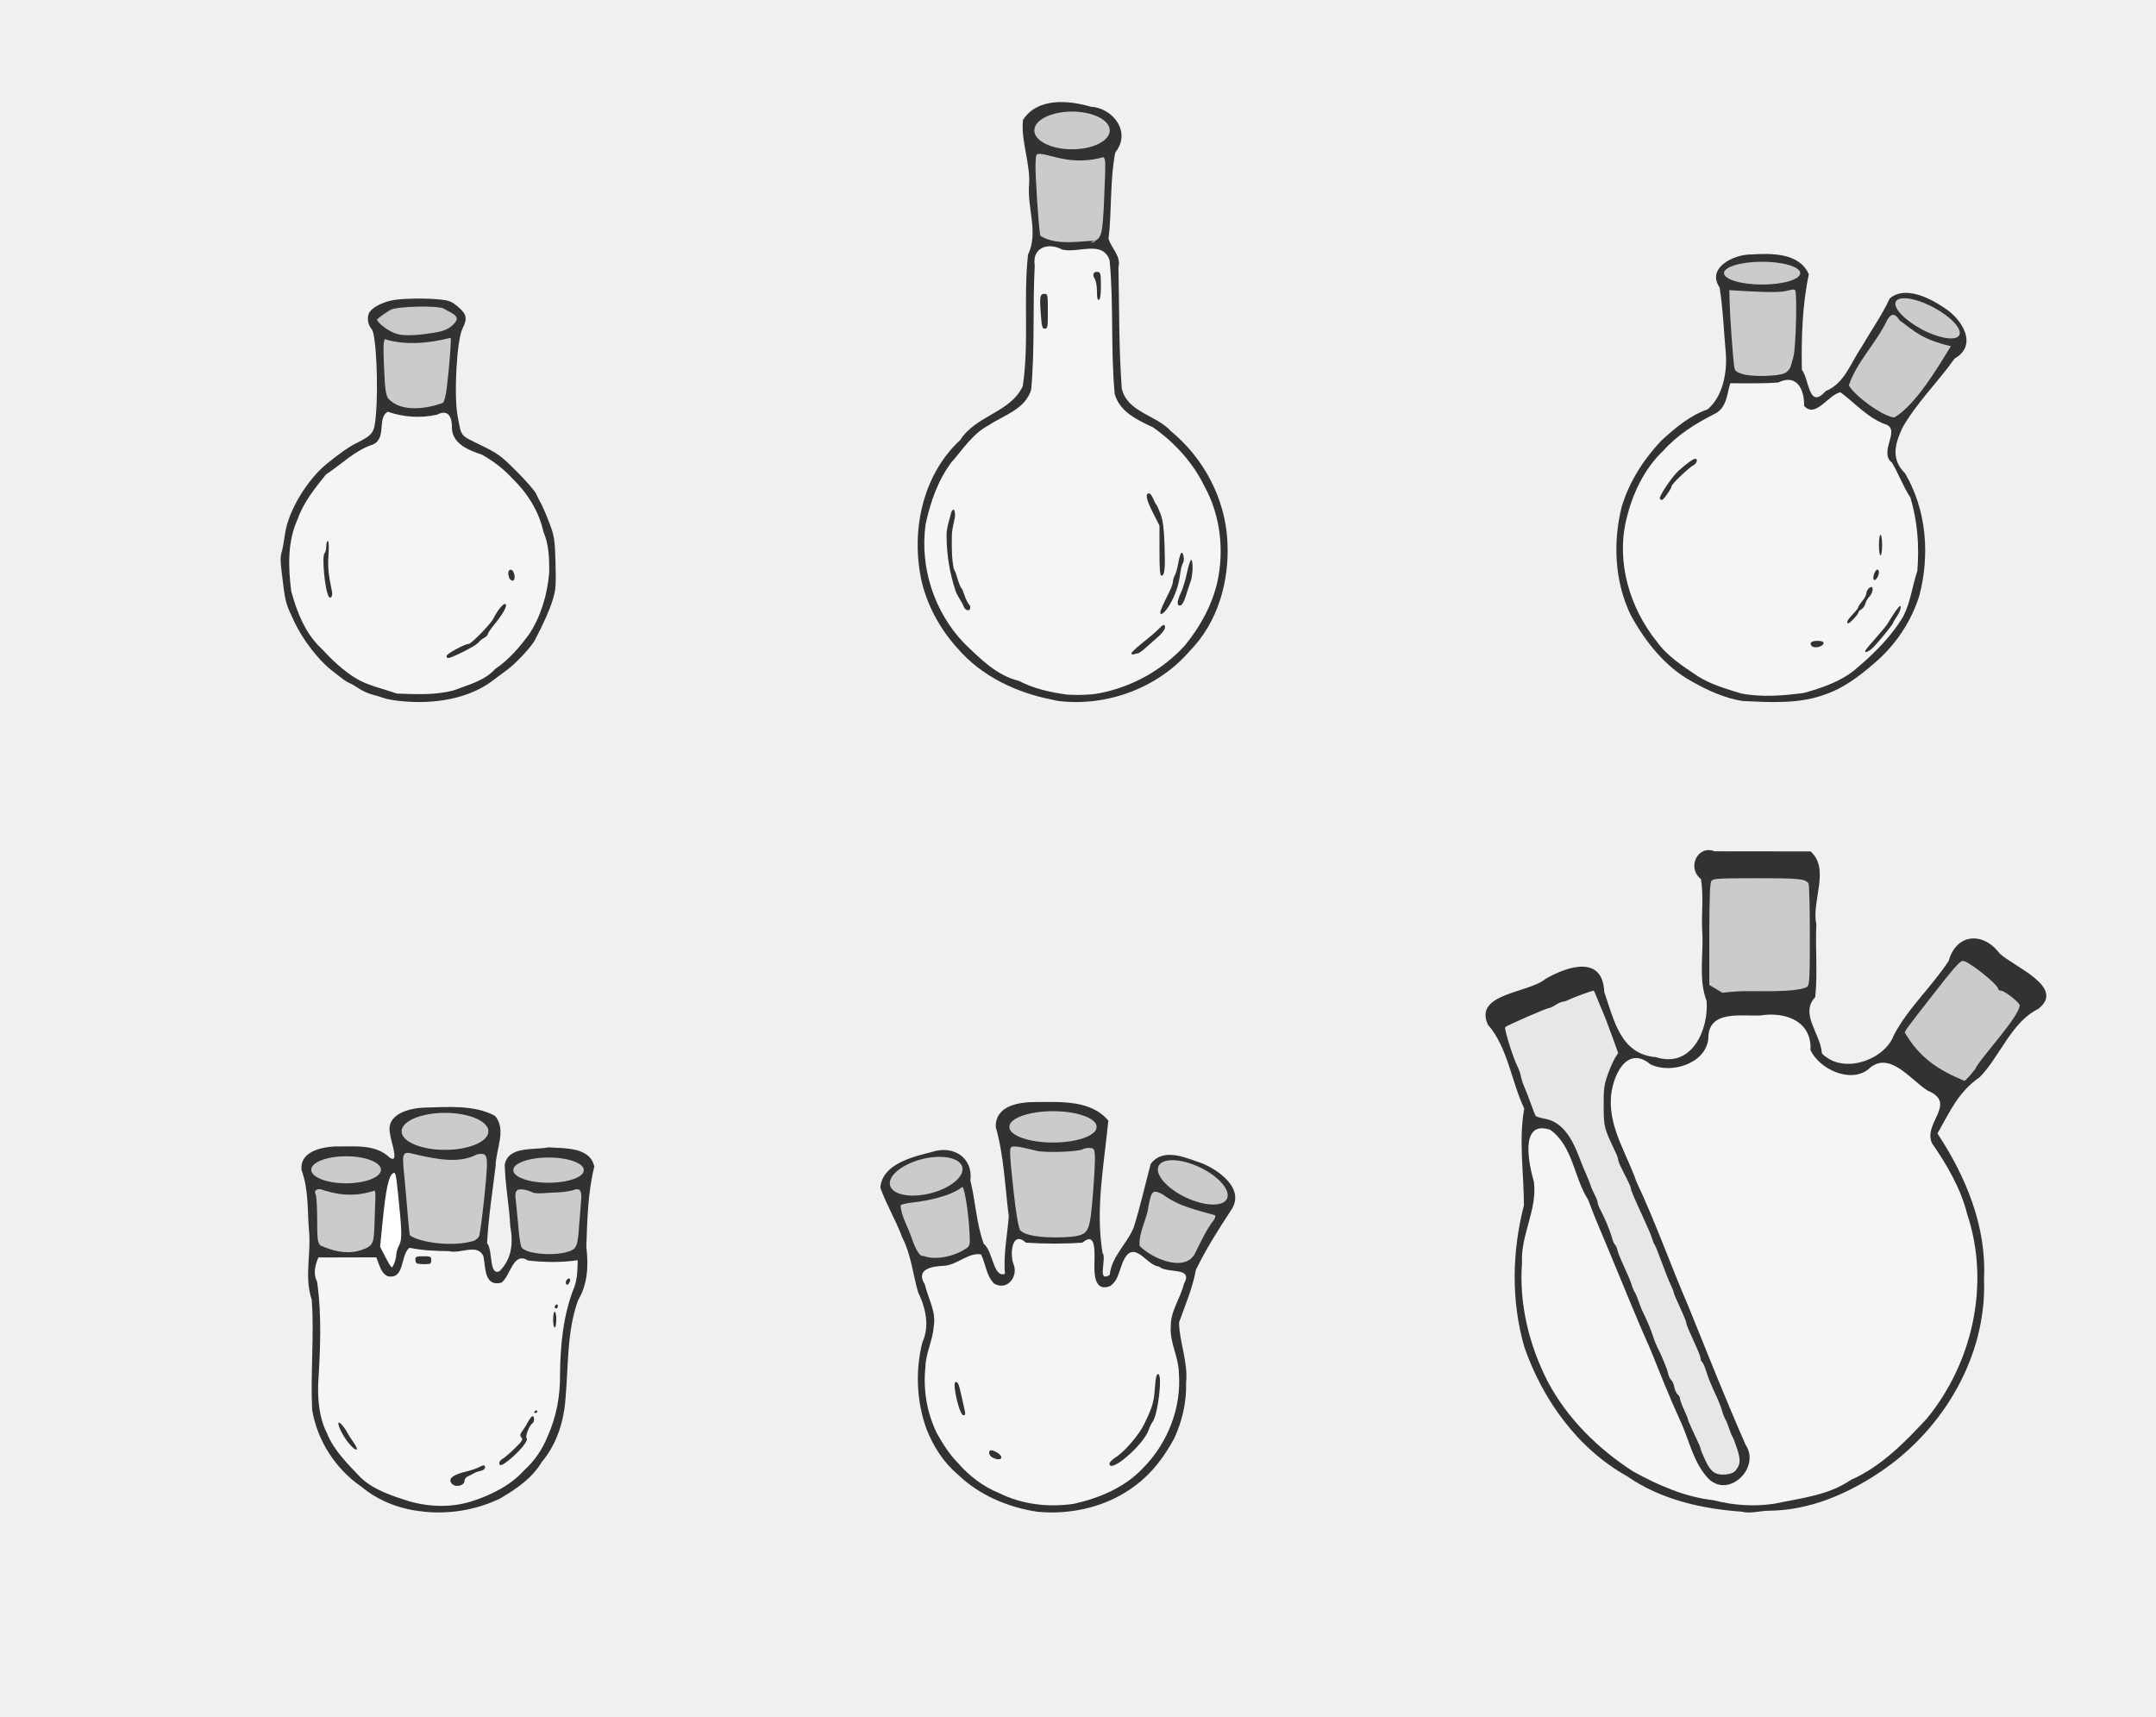
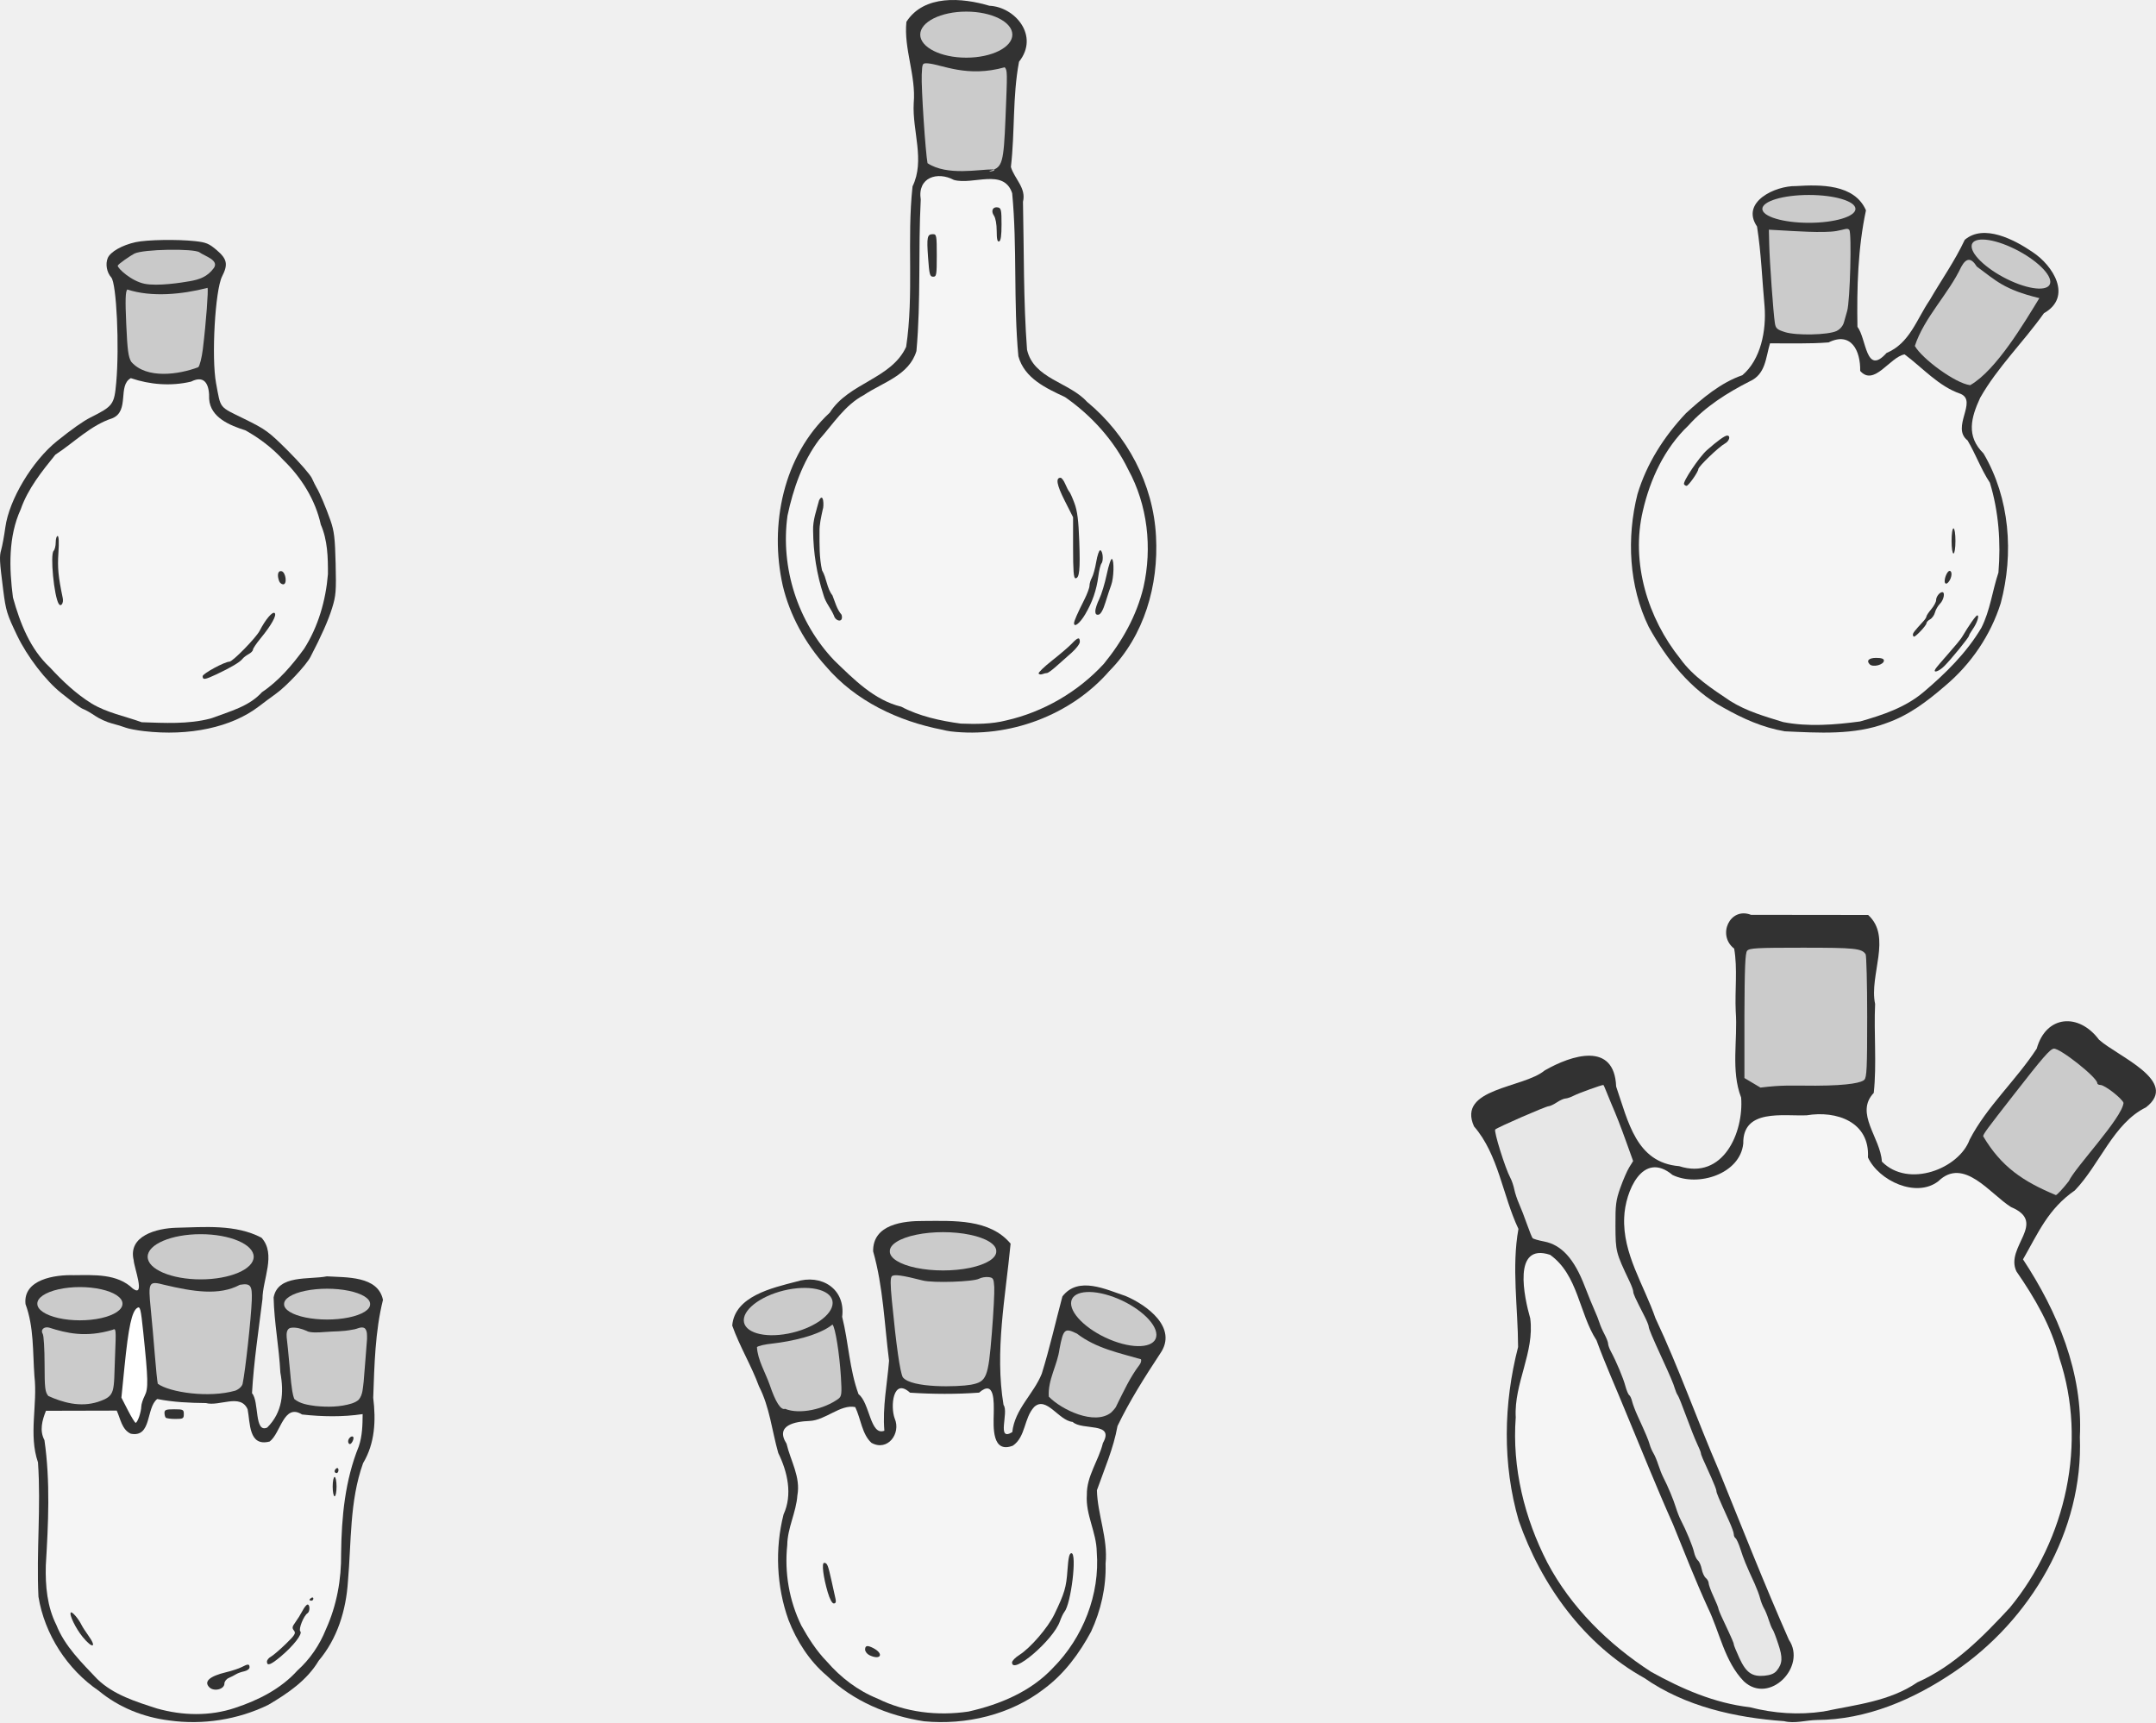
- <svg xmlns="http://www.w3.org/2000/svg" id="svg2" height="1084.2" width="1361.7" version="1.0">
-   <g id="layer1" transform="translate(325.53 32.963)">
+ <svg xmlns="http://www.w3.org/2000/svg" id="svg2" viewBox="0 0 1115.2 890.83" version="1.0">
+   <g id="layer1" transform="translate(148.27 -31.498)">
    <g id="g6675">
-       <g id="g6518" transform="translate(177.26 51.753)">
+       <g id="g6518" transform="translate(177.26,51.753)">
        <path id="path4790" fill="#323232" d="m-251.09 357.94c-3.78-0.43-8.05-1.25-9.5-1.82-1.44-0.56-4.65-1.54-7.12-2.17-2.48-0.63-6.3-2.36-8.5-3.84-2.2-1.49-4.84-3.02-5.85-3.41-1.89-0.72-3.54-1.91-11.82-8.49-8.01-6.36-17.58-18.85-22.78-29.7-5.33-11.14-5.83-12.79-7.2-23.5-1.94-15.26-2.05-17.4-1.04-20.91 0.57-1.98 1.53-7.19 2.13-11.59 1.97-14.36 13.95-34.35 26.75-44.63 7.62-6.12 13.53-10.29 17.19-12.13 11.82-5.93 12.39-6.71 13.42-18.09 1.69-18.7 0.15-51.38-2.57-54.4-2.33-2.59-3.12-6.92-1.82-10.04 1.33-3.21 7.45-6.69 14.44-8.21 5.81-1.27 21.56-1.54 30.74-0.53 5.73 0.63 7.21 1.25 11.25 4.7 5.33 4.56 5.89 7.35 2.72 13.54-3.61 7.08-5.59 42.08-3.11 55.29 2.51 13.43 1.28 11.87 14.55 18.39 11.19 5.5 12.72 6.62 22.75 16.65 5.92 5.91 11.44 12.26 12.27 14.1 0.83 1.85 1.92 4.03 2.42 4.86 1.62 2.65 4.86 10.32 7.2 17 1.89 5.43 2.33 9.1 2.65 22.32 0.34 14.19 0.16 16.56-1.84 23-1.96 6.33-5.54 14.4-11.19 25.24-2.21 4.25-12.32 15.05-17.74 18.94-2.29 1.65-6.35 4.66-9.01 6.7-14.06 10.76-35.94 15.46-59.39 12.73z" />
        <path id="path4788" fill="#f5f5f5" d="m-215.71 351.12c9.03-3.42 18.96-5.89 25.69-13.33 8.66-5.79 15.63-14.02 21.76-22.4 7.35-11.48 11.25-25.11 12.35-38.61 0.06-8.66-0.16-17.62-3.68-25.67-2.78-12.76-10.06-24.4-19.42-33.45-5.67-6.21-12.36-11.29-19.59-15.31-7.89-2.51-18.13-6.57-18.75-16.24 0.18-6.43-1.62-12.88-9.39-8.95-10.3 2.42-21.16 1.59-31.12-1.8-6.97 3.78-0.46 16.94-9.54 20.73-11.24 3.63-19.75 12.52-29.49 18.85-7 8.67-14.21 17.6-17.9 28.21-6.52 14.2-6 30.51-4.04 45.67 3.68 13.23 8.85 26.64 19.13 36.17 6.45 6.99 13.42 13.59 21.49 18.62 7.9 4.82 17.32 6.59 26 9.73 11.81 0.38 24 1.11 35.53-1.91l0.97-0.31z" />
        <path id="path4786" fill="#323232" d="m-220.71 329.52c0-1.32 11.42-7.51 13.86-7.51 1.68 0 13.79-12.39 15.64-16 3-5.86 6.7-10.2 7.78-9.12 1.14 1.14-1.8 6.37-7.47 13.25-2.1 2.56-3.81 5.13-3.81 5.72s-1.02 1.61-2.25 2.27c-1.24 0.66-2.7 1.8-3.25 2.54-1.2 1.59-6.04 4.46-13.28 7.86-6.12 2.87-7.22 3.02-7.22 0.99z" />
        <path id="path4784" fill="#323232" d="m-295.16 292.09c-2.43-3.92-4.5-25.54-2.63-27.41 0.59-0.59 1.08-2.56 1.08-4.37 0-1.82 0.44-3.3 0.98-3.3 0.63 0 0.78 3.25 0.41 8.75-0.51 7.76-0.1 12.06 2.25 23.38 0.55 2.62-0.97 4.76-2.09 2.95z" />
        <path id="path4782" fill="#323232" d="m-181.11 280.42c-1.21-3.15-0.68-5.58 1.15-5.23 2.26 0.43 3.12 6.82 0.92 6.82-0.8 0-1.73-0.72-2.07-1.59z" />
-         <path id="path4780" d="m-222.97 169.69c0.76-0.76 1.82-4.94 2.35-9.29 1.76-14.39 2.9-30.56 2.46-31.75-13.2 3.37-28.84 4.97-41.54 0.84-0.96 1.16-1.09 5.36-0.53 17.92 0.59 13.43 1.06 16.96 2.6 19.5 7.93 9.09 24.72 6.55 34.66 2.78z" fill="#cbcbcb" />
-         <path id="path4768" d="m-227.33 125.2c5-0.88 9.08-2.29 12.34-6.72 3.05-4.14-4.71-6.25-7.32-8.19-2.82-2.1-29.22-1.68-33.73 0.65-1.78 0.92-8.59 5.47-8.59 6.29 0 1.36 7.08 7.96 13.92 9.31 6.73 1.33 18.81-0.53 23.38-1.34z" fill="#c9c9c9" />
+         <path id="path4780" fill="#cbcbcb" d="m-222.97 169.69c0.76-0.76 1.82-4.94 2.35-9.29 1.76-14.39 2.9-30.56 2.46-31.75-13.2 3.37-28.84 4.97-41.54 0.84-0.96 1.16-1.09 5.36-0.53 17.92 0.59 13.43 1.06 16.96 2.6 19.5 7.93 9.09 24.72 6.55 34.66 2.78z" />
+         <path id="path4768" fill="#c9c9c9" d="m-227.33 125.2c5-0.88 9.08-2.29 12.34-6.72 3.05-4.14-4.71-6.25-7.32-8.19-2.82-2.1-29.22-1.68-33.73 0.65-1.78 0.92-8.59 5.47-8.59 6.29 0 1.36 7.08 7.96 13.92 9.31 6.73 1.33 18.81-0.53 23.38-1.34z" />
        <path id="path4766" fill="#c9c9c9" d="m-248.38 115.44c-0.33-0.86-0.12-2.05 0.47-2.63 1.55-1.56 4.2-0.19 4.2 2.16 0 2.47-3.76 2.84-4.67 0.47z" />
      </g>
-       <g id="g6644" transform="translate(-263.76 -126.29)">
+       <g id="g6644" transform="translate(-263.76,-126.29)">
        <path id="path5166" fill="#323232" d="m1038.3 1048.1c-25.3-1.8-51.17-7.6-72.26-22.3-31.17-17.3-53.39-48.17-64.99-81.47-8.49-29.23-7.87-60.4-0.32-89.76-0.07-20.46-3.4-41.34 0.18-61.09-8.19-17.26-10.29-38.43-22.98-53.04-8.91-19.83 25.47-19.67 36.58-28.95 13.93-7.99 36.02-15.07 36.94 8.34 6.24 18.09 10.33 39.37 32.6 41.19 22.85 7.35 33.45-17.61 32.05-35.5-5.4-13.92-1.7-29.83-2.8-44.59-0.5-10.71 1-22.21-0.8-32.44-9-6.95-2.2-21.73 8.7-17.48 20.2 0.03 40.4 0.05 60.6 0.07 12.5 11.34 0.4 31.08 3.6 46.04-0.7 15.23 0.9 31.08-0.7 46-10 10.54 3.5 23.14 4.2 35.53 13.7 13.94 39.9 3.7 45.4-11.36 8.8-17.05 24.1-30.78 34.7-47.08 4.8-17.28 21.7-18.67 32.2-4.62 9.6 8.67 41.9 21.41 24.3 35.01-16.8 8.21-23.9 29.6-36.8 42.97-13.8 9.57-18.8 21.71-26.8 35.66 17.9 27.14 31.1 58.78 29.4 91.91 1.9 48.44-25.5 94.82-65.1 121.56-21 14.2-45.2 24.7-71 24.8-5.6 0.1-11.4 2-16.9 0.6z" />
        <path id="path5164" fill="#f5f5f5" d="m1058.7 1043.1c16.6-3.5 34.2-5.2 48.6-15.1 19-8.4 33.9-23.6 47.8-38.62 29.1-35.28 40.2-85.38 25.6-129.12-4.1-16.36-12.7-31.05-22.2-44.81-6.1-12.68 16.4-25.24-2.8-33.28-10.8-6.73-24.4-26.16-37.6-13.36-11.4 8.84-30.8-0.24-36.4-12.3 1-18.38-16.2-24.38-31.7-21.8-12.1 0.52-33.1-3.6-32.8 14.6-1.6 15.78-23.46 22.64-36.6 16.25-15.5-12.94-24.51 8.81-24.98 21.89-0.91 18.75 10.27 35.09 16.16 52.22 12.15 25.77 21.52 52.6 32.82 78.76 11.9 29.3 23.4 58.61 36.2 87.57 9.4 13.9-10.1 33.8-23.3 21.5-10.1-10.4-12.5-25.6-18.66-38.18-6.38-13.99-12.18-28.75-18-43.11-8.62-19.27-16.43-38.89-24.55-58.34-4.99-12.26-10.46-24.34-15-36.77-9.03-13.89-9.48-33.86-24-44.22-19.6-6.45-13.41 21.94-10.28 32.86 2.33 17.61-8.48 33.6-7.5 51.22-1.95 25.99 4.51 52.11 16.33 75.09 12.26 23.21 31.72 42.35 53.71 56.55 15.85 8.8 32.75 16.2 51.05 18.3 12.5 3.2 25.2 4.1 38.1 2.2z" />
        <path id="path5162" fill="#e7e7e7" d="m1034.5 1022c3-3.7 3.2-6.7 0.8-13.8-1.2-3.7-2.5-7.1-3-7.7-0.4-0.54-1.3-2.79-2-4.99s-1.8-4.9-2.5-6c-0.6-1.1-1.5-3.35-1.9-5s-1.7-5.03-2.8-7.5c-4.5-9.77-5.7-12.7-7.3-17.74-0.9-2.88-2.1-5.5-2.6-5.81-0.5-0.32-0.9-1.25-0.9-2.08 0-0.82-1.1-3.83-2.4-6.69-5.7-12.59-6.6-14.72-6.6-15.74 0-0.59-1.2-3.63-2.6-6.76-4.55-9.93-5.41-11.97-5.41-12.73 0-0.4-0.88-2.59-1.96-4.85-1.07-2.26-3.59-8.6-5.6-14.1-2-5.5-3.99-10.45-4.42-11s-1.11-2.13-1.51-3.5c-0.68-2.38-2.45-6.53-6.57-15.5-5.11-11.13-6.94-15.48-6.94-16.49 0-0.62-0.97-3.01-2.15-5.32-5.03-9.85-5.85-11.66-5.85-12.83 0-0.68-0.87-3.06-1.94-5.3-7.04-14.81-7.19-15.37-7.26-28.56-0.06-11.03 0.24-13.37 2.53-19.83 1.43-4.03 3.5-8.79 4.6-10.58l2.01-3.24-3.39-9.43c-3.22-8.94-5.04-13.61-7.97-20.42-0.7-1.65-1.86-4.47-2.56-6.25-0.69-1.79-1.36-3.25-1.48-3.25-1.02 0-12.81 4.25-15.11 5.45-1.61 0.84-3.61 1.54-4.43 1.55-0.83 0-2.85 0.9-4.5 2-1.65 1.09-3.55 1.98-4.22 1.99-1.45 0.01-26.39 10.87-27.66 12.05-0.86 0.8 5.16 20.09 7.79 24.96 0.75 1.37 1.67 4.07 2.06 6 0.38 1.92 1.5 5.3 2.49 7.5 0.98 2.2 2.81 6.92 4.06 10.5 1.26 3.57 2.57 6.83 2.92 7.23 0.34 0.4 3.02 1.19 5.94 1.74 8.97 1.7 15.58 8.96 20.98 23.03 1.8 4.67 4.09 10.3 5.1 12.5 1 2.2 2.16 5.12 2.57 6.5 0.41 1.37 1.58 4.06 2.61 5.98 1.02 1.92 1.86 4.1 1.86 4.85 0 0.74 0.64 2.55 1.43 4.01 2.83 5.25 6.39 13.73 7.49 17.86 0.62 2.32 1.52 4.45 1.99 4.74 0.48 0.3 1.17 1.78 1.53 3.3 0.37 1.51 1.6 4.78 2.74 7.26 4.38 9.56 5.65 12.58 6.33 15 0.38 1.37 1.25 3.4 1.94 4.5 0.68 1.1 1.82 3.8 2.52 6 0.71 2.2 1.87 5.12 2.58 6.5 2.34 4.52 5.23 11.43 6.48 15.5 0.67 2.2 1.81 5.12 2.53 6.5 2.89 5.54 6.25 13.68 6.89 16.68 0.37 1.75 1.27 3.67 2.01 4.28 0.73 0.61 1.61 2.62 1.96 4.47 0.34 1.85 1.29 3.91 2.1 4.59 0.81 0.67 1.48 1.87 1.48 2.66s1.11 3.9 2.51 6.91c1.4 3 2.5 5.76 2.5 6.12s0.9 2.71 2.1 5.22c5.3 11.26 5.9 12.76 5.9 13.46 0 0.4 1.3 3.6 2.9 7.1 3.5 7.6 6.6 9.7 13 9.1 3.1-0.3 5.1-1.1 6.3-2.6z" />
-         <path id="path5156" d="m1185.6 768.76c3.1-6.94 27.5-32.5 28.3-40.48-0.8-2.31-9.7-9.27-12-9.27-0.9 0-1.6-0.44-1.6-0.97 0-2.89-19.4-18.24-22.5-17.81-2 0.28-5.8 4.71-20.8 23.97-13.9 17.82-15.7 20.24-15.7 21.37 9.4 15.8 20.6 23.35 37.6 30.41 0.5 0.01 3.6-3.24 6.7-7.22z" fill="#cbcbcb" />
+         <path id="path5156" fill="#cbcbcb" d="m1185.6 768.76c3.1-6.94 27.5-32.5 28.3-40.48-0.8-2.31-9.7-9.27-12-9.27-0.9 0-1.6-0.44-1.6-0.97 0-2.89-19.4-18.24-22.5-17.81-2 0.28-5.8 4.71-20.8 23.97-13.9 17.82-15.7 20.24-15.7 21.37 9.4 15.8 20.6 23.35 37.6 30.41 0.5 0.01 3.6-3.24 6.7-7.22z" />
        <path id="path5134" fill="#323232" d="m1074.2 727.87c1.2-1.25 2-2.74 1.8-3.32-0.5-1.55-7.5-1.86-10.9-0.48-2.4 1-3.2 0.93-4.7-0.43-2.3-2.12-5.8-2.09-7 0.05-0.8 1.57-1 1.57-2.6 0-2.3-2.3-9.1-2.26-10.4 0.07-0.8 1.32-1.3 1.44-1.9 0.5-1.1-1.62-15.7-2.92-16.6-1.47-0.3 0.57 0.5 2.35 1.8 3.94l2.4 2.9 23 0.26c22.8 0.26 23 0.24 25.1-2.02z" />
-         <path id="path5130" d="m1054.6 719.39c18.3-0.06 24-1.8 25.2-3.03 1.3-1.27 1.5-6.34 1.5-32.68 0-17.14-0.4-31.67-0.8-32.28-2-3.03-5.5-3.39-32.5-3.39-23.8 0-27.6 0.2-28.8 1.58-1 1.23-1.3 8.7-1.4 33.71v32.13l8.3 4.94c11.4-1.4 15.1-0.99 28.5-0.98z" fill="#cbcbcb" />
+         <path id="path5130" fill="#cbcbcb" d="m1054.6 719.39c18.3-0.06 24-1.8 25.2-3.03 1.3-1.27 1.5-6.34 1.5-32.68 0-17.14-0.4-31.67-0.8-32.28-2-3.03-5.5-3.39-32.5-3.39-23.8 0-27.6 0.2-28.8 1.58-1 1.23-1.3 8.7-1.4 33.71v32.13l8.3 4.94c11.4-1.4 15.1-0.99 28.5-0.98z" />
      </g>
-       <g id="g6536" transform="translate(-326.01 -14.378)">
+       <g id="g6536" transform="translate(-326.01,-14.378)">
        <path id="path4896" fill="#323232" d="m665.29 423.38c-22.9-4.43-45.08-14.86-60.4-32.88-10.56-11.74-18.65-26.36-22.28-41.76-6.99-31.31 0.23-67.12 24.34-89.42 9.84-15.53 31.82-17.35 39.5-34.03 4.11-27.43 0.29-55.49 3.31-83.02 6.55-13.4-0.18-28.65 0.6-42.953 1.28-14.382-5.21-28.135-3.78-42.147 9.13-14.205 28.83-12.518 42.93-8.312 13.24 0.556 26 15.557 15.33 28.946-3.41 17.925-2.09 36.366-4.21 54.456 1.93 6.26 8.02 10.84 6.25 17.99 0.54 25.5 0.2 51.05 2.09 76.49 3.42 15.12 21.71 16.71 31.03 26.97 20.78 17.15 34.32 42.58 35.69 69.61 1.38 25.21-6.03 51.39-24.12 69.63-19.95 23-52.04 34.85-82.21 31.24l-2.13-0.36-1.94-0.45z" />
        <path id="path4894" fill="#f5f5f5" d="m698.29 418.52c19.22-4.37 37.1-14.8 50.38-29.23 9.55-11.67 17.01-24.94 20.54-39.7 4.59-20.34 2.16-42.48-7.93-60.89-7.28-15-19.01-27.95-32.63-37.41-9.86-4.66-20.96-9.63-24.15-21.14-2.62-28.01-0.54-56.32-3.21-84.35-4.38-13.1-20.27-4.03-30.18-6.86-8.45-4.52-18.91-1.36-17.11 10.16-1.35 26.1 0.13 52.35-2.23 78.37-3.79 12.6-17.46 16.19-27.14 22.72-9.94 5.25-15.92 15-23.22 23.16-8.57 11.42-13.39 25.43-16.33 39.24-3.76 26.98 5.35 55.17 24.13 74.87 10.04 9.7 20.73 20.64 34.71 23.97 9.31 4.94 20.31 7.33 30.76 8.74 7.87 0.3 15.93 0.31 23.61-1.65z" />
        <path id="path4892" fill="#323232" d="m714.97 394.3c-0.29-0.47 2.86-3.52 7-6.78s8.72-7.18 10.17-8.72c3.09-3.27 4.15-3.51 4.15-0.91 0 1.03-1.92 3.56-4.25 5.62-2.34 2.06-5.96 5.26-8.04 7.12s-4.18 3.38-4.67 3.38c-0.48 0-1.55 0.25-2.36 0.56-0.82 0.32-1.72 0.19-2-0.27z" />
        <path id="path4890" fill="#323232" d="m733.29 368.2c0-1.05 1.86-5.29 5.25-11.98 1.51-2.98 2.75-6.3 2.75-7.38s0.55-2.95 1.23-4.15c0.69-1.2 1.7-4.88 2.25-8.18 0.56-3.3 1.47-6 2.02-6 1.34 0 1.89 5.31 0.7 6.81-0.52 0.65-1.25 3.6-1.62 6.54-0.92 7.23-3.12 13.59-6.88 19.9-2.72 4.56-5.7 6.89-5.7 4.44z" />
        <path id="path4888" fill="#323232" d="m609.07 364.26c-1.54-3.64-4.3-6.63-5.34-10.5-3.53-10.75-5.31-22.09-5.41-33.4-0.19-5.41 1.76-10.52 3.09-15.67 2.31-4.45 2.65 2.95 1.88 4.82-0.81 3.83-1.76 7.65-1.65 11.6-0.02 6.59-0.14 13.3 1.3 19.76 2.42 4.06 2.4 9.19 5.38 12.97 1.38 3.5 2.27 7.17 4.74 10.06 1.15 4.27-3.12 3.52-3.99 0.36z" />
        <path id="path4886" fill="#323232" d="m744.29 362.03c0-1.17 0.92-4.01 2.06-6.32 1.13-2.31 2.87-8.03 3.85-12.7 0.98-4.68 2.19-8.28 2.68-8 1.26 0.69 1 9.86-0.37 13.5-0.62 1.65-1.96 5.69-2.97 8.99-1.2 3.89-2.44 6.11-3.55 6.32-1.17 0.23-1.7-0.33-1.7-1.79z" />
        <path id="path4884" fill="#323232" d="m732.79 329.21v-15.79l-4.38-8.66c-4.06-8.06-4.73-11.75-2.1-11.75 0.59 0 1.69 1.46 2.44 3.25 0.75 1.78 1.69 3.57 2.09 3.98 0.41 0.4 1.62 3.1 2.69 6 1.46 3.94 2.08 8.85 2.46 19.5 0.54 14.87 0.09 19.27-1.97 19.26-0.93 0-1.23-3.95-1.23-15.79z" />
        <path id="path4882" fill="#323232" d="m657.79 179.08c-0.76-10.65-0.46-12.07 2.55-12.07 1.81 0 1.95 0.77 1.95 11 0 10.12-0.15 11-1.9 11-1.68 0-1.97-1.11-2.6-9.93z" />
        <path id="path4880" fill="#323232" d="m693.29 165.31c0-3.45-0.59-6.7-1.43-7.89-1.71-2.45-0.6-4.76 2.05-4.25 1.66 0.32 1.88 1.34 1.88 8.77 0 5.83-0.39 8.53-1.25 8.82-0.91 0.3-1.25-1.2-1.25-5.45z" />
-         <path id="path4878" d="m691.67 133.5c1.95 0.89-4.44 1.54-1.31 0.6 5.87-1.76 6.53-4.15 7.48-27.09 1-24.187 0.99-24.642-0.41-26.329-19.52 5.469-32.42-1.413-39.64-2.019-2.99-0.156-3.01-0.136-3.28 5.843-0.31 6.975 1.98 40.665 3 45.795 10.26 6.71 26.71 3.09 34.16 3.2z" fill="#cbcbcb" />
-         <path id="path6534" d="m698.75 63.461a22.498 11.58 0 1 1 -45 0 22.498 11.58 0 1 1 45 0z" transform="matrix(1.0588 0 0 1.0286 -38.456 -1.4823)" fill="#cbcbcb" />
+         <path id="path4878" fill="#cbcbcb" d="m691.67 133.5c1.95 0.89-4.44 1.54-1.31 0.6 5.87-1.76 6.53-4.15 7.48-27.09 1-24.187 0.99-24.642-0.41-26.329-19.52 5.469-32.42-1.413-39.64-2.019-2.99-0.156-3.01-0.136-3.28 5.843-0.31 6.975 1.98 40.665 3 45.795 10.26 6.71 26.71 3.09 34.16 3.2z" />
+         <path id="path6534" d="m698.75 63.461a22.5 11.581 0 1 1 -45 0 22.5 11.581 0 1 1 45 0z" transform="matrix(1.0588,0,0,1.0286,-38.456,-1.4823)" fill="#cbcbcb" />
      </g>
-       <g id="g6559" transform="translate(1034.9 -539.2)">
+       <g id="g6559" transform="translate(1034.9,-539.2)">
        <path id="path4964" fill="#323232" d="m-259.96 948.99c-11.5-1.94-21.77-6.6-31.83-12.28-16.91-9.22-29.38-25.09-38.55-41.7-10.32-21.09-11.5-46.17-5.84-68.7 4.77-15.84 13.75-29.84 25.03-41.81 8.52-7.81 18.09-15.88 29.21-19.71 9.63-8.11 12.45-23.27 11.51-35.52-1.27-13.8-1.75-27.71-3.91-41.41-8.66-12.75 9.56-21.14 20.12-20.91 12.59-0.78 30.27-1.11 36.23 12.55-4.21 19.71-4.75 40.16-4.41 60.26 4.71 6.02 4.25 25.63 15.05 13.52 11.98-4.99 15.55-17.4 22.32-27.33 6.04-10.43 13.04-20.29 18.12-31.18 9.86-8.47 25.81-0.03 35.07 6.3 10.68 6.99 20.83 23.19 5.89 31.66-10.56 14.88-23.94 27.84-32.97 43.74-4.79 10.37-7.3 19.86 1.72 28.77 13.61 23.07 15.76 51.83 8.93 77.44-5.26 16.68-15.42 31.59-28.84 42.85-9.38 8.07-18.72 15.2-30.42 19.25-16.56 6.27-35.07 4.99-52.43 4.21z" />
        <path id="path4962" fill="#f5f5f5" d="m-221.03 943.89c11.63-3.32 23.39-7.21 32.79-15.17 11.37-9.61 22.3-20.36 29.93-33.25 4.56-8.95 5.68-19.15 8.84-28.6 1.3-15.54 0.15-31.53-4.42-46.47-4.59-6.97-7.32-14.74-11.56-21.9-8.67-6.74 5.33-20.22-3.56-24.06-11.42-3.88-19.57-13.43-29-20.43-7.58 1.3-15.76 16.81-22.97 8.55 0.22-10.44-4.68-20.51-16.34-14.74-10.08 0.8-20.2 0.42-30.3 0.48-2.27 7.43-2.17 15.93-10.51 19.67-11.59 5.9-22.88 12.98-31.66 22.79-12.38 11.76-19.82 27.75-23.61 44.21-6.28 26.75 2.49 55.49 19.44 76.57 6.62 9.22 16.51 15.54 25.81 21.79 8.42 5.29 17.9 7.96 27.34 10.88 12.96 2.54 26.77 1.42 39.78-0.32z" />
        <path id="path4960" fill="#323232" d="m-182.08 916.76c0.41-0.69 3.41-4.24 6.66-7.89s6.42-7.5 7.06-8.57c3.82-6.44 7.24-11.29 7.96-11.29 1.18 0-0.16 4.04-2.4 7.2-1.05 1.49-1.91 3-1.91 3.36 0 0.82-9.15 12.08-12.76 15.68-2.78 2.79-6.02 3.84-4.61 1.51z" />
        <path id="path4958" fill="#323232" d="m-216.05 914.34c-1.88-1.89-0.44-3.33 3.34-3.33 2.75 0 4 0.43 4 1.39 0 2.15-5.64 3.64-7.34 1.94z" />
        <path id="path4956" fill="#323232" d="m-193.71 899.01c0-0.91 0.72-1.83 5.54-7.09 0.8-0.87 1.46-1.93 1.46-2.35 0-0.43 1.12-2.11 2.5-3.75 1.37-1.63 2.5-3.74 2.5-4.69 0-1.79 1.81-4.12 3.2-4.12 1.56 0 0.77 4.03-1.18 5.97-1.08 1.09-2.26 3.12-2.61 4.53-0.36 1.4-1.49 3-2.53 3.56-1.04 0.55-1.88 1.47-1.88 2.05 0 1.08-5.42 6.89-6.43 6.89-0.31 0-0.57-0.45-0.57-1z" />
        <path id="path4954" fill="#323232" d="m-177.07 872.24c-0.84-1.36 0.98-6.23 2.33-6.23 1.46 0 1.27 3.28-0.32 5.46-0.86 1.16-1.59 1.45-2.01 0.77z" />
        <path id="path4952" fill="#323232" d="m-173.71 850.51c0-3.67 0.43-6.5 1-6.5 0.56 0 1 2.83 1 6.5 0 3.66-0.44 6.5-1 6.5-0.57 0-1-2.84-1-6.5z" />
        <path id="path4950" fill="#323232" d="m-312.1 821.19c-0.77-1.24 7.86-14.1 11.8-17.6 5.33-4.73 9.29-7.58 10.49-7.58 1.96 0 1.15 2.89-1.15 4.13-3.06 1.63-13.75 11.91-13.75 13.21 0 1.43-5.08 8.66-6.08 8.66-0.44 0-1.03-0.37-1.31-0.82z" />
-         <path id="path4948" d="m-128.3 724.91c-18.4-4.44-22.5-9.12-32.37-16.33-2.89-4.68-5.43-4.62-8.06 0.18-6.6 14.08-19.11 26.08-23.98 40.89 3.63 6.53 20.87 19.34 28.62 20.29 13.48-7.66 28.16-32.59 35.79-45.03z" fill="#cbcbcb" />
-         <path id="path4936" d="m-233.21 741.92c1.81-0.88 3.28-2.57 3.81-4.42 0.47-1.65 1.24-4.34 1.7-5.99 1.5-5.3 2.4-40.3 1.09-41.88-1-1.2-2.38-0.17-6.68 0.57-6.67 1.15-22.83-0.02-28.79-0.35l-6.13-0.34 0.19 8c0.21 8.71 2.1 35.04 2.9 40.23 0.43 2.83 1.08 3.42 5.2 4.74 5.83 1.87 22.35 1.52 26.71-0.56z" fill="#cbcbcb" />
-         <path id="path6554" d="m-223.42 678.75a24.08 7.199 0 1 1 -48.17 0 24.08 7.199 0 1 1 48.17 0z" fill="#cbcbcb" />
+         <path id="path4948" fill="#cbcbcb" d="m-128.3 724.91c-18.4-4.44-22.5-9.12-32.37-16.33-2.89-4.68-5.43-4.62-8.06 0.18-6.6 14.08-19.11 26.08-23.98 40.89 3.63 6.53 20.87 19.34 28.62 20.29 13.48-7.66 28.16-32.59 35.79-45.03z" />
+         <path id="path4936" fill="#cbcbcb" d="m-233.21 741.92c1.81-0.88 3.28-2.57 3.81-4.42 0.47-1.65 1.24-4.34 1.7-5.99 1.5-5.3 2.4-40.3 1.09-41.88-1-1.2-2.38-0.17-6.68 0.57-6.67 1.15-22.83-0.02-28.79-0.35l-6.13-0.34 0.19 8c0.21 8.71 2.1 35.04 2.9 40.23 0.43 2.83 1.08 3.42 5.2 4.74 5.83 1.87 22.35 1.52 26.71-0.56z" />
+         <path id="path6554" fill="#cbcbcb" d="m-223.42 678.75a24.085 7.201 0 1 1 -48.17 0 24.085 7.201 0 1 1 48.17 0z" />
        <path id="path6556" d="m-109.23 685.95a24.08 11.419 0 1 1 -48.16 0 24.08 11.419 0 1 1 48.16 0z" transform="matrix(.84536 .38229 0 .76533 -30.297 233.28)" fill="#cbcbcb" />
      </g>
-       <g id="g6602" transform="translate(-195.48 -48.519)">
+       <g id="g6602" transform="translate(-195.48,-48.519)">
        <path id="path5050" fill="#323232" d="m134.79 969.97c-13.39-1.65-26.12-6.74-36.524-15.36-16.28-11.07-27.999-29.21-31.165-48.66-1.121-23.14 1.362-46.38-0.241-69.47-4.973-14.44-0.122-29.78-1.845-44.63-0.906-12.48-0.212-25.4-4.608-37.25-1.366-12.84 15.333-15.26 24.961-14.96 10.491-0.06 22.462-0.9 30.562 6.95 6.72 4.92 0.59-11.07 0.43-14.67-3.1-12.8 12.19-16.52 21.87-16.81 14.7-0.32 30.78-1.92 44.24 5.14 7.74 8.56 0.54 21.47 0.51 31.7-2 16.22-4.5 32.43-5.42 48.75 3.82 4.19 1.05 20.8 7.86 17.76 7.95-7.91 8.74-18 6.8-28.49-0.64-12.98-3.19-25.84-3.48-38.8 2.22-11.93 18.31-9.1 27.55-10.93 10.02 0.63 26.43-0.33 29.01 12.17-4.08 16.42-4.43 33.71-5.04 50.63 1.43 11.68 0.95 23.51-5.25 33.84-7.05 19.72-6.01 40.77-7.84 61.29-0.95 14.77-5.45 29.46-15.11 40.88-6.03 10.17-16.14 17.03-26.17 22.9-15.71 7.64-33.81 10.44-51.1 8.02z" />
        <path id="path5048" fill="#f5f5f5" d="m168.74 963.49c12.01-3.95 23.71-9.83 32.28-19.33 6.54-5.88 11.48-13.16 14.76-21.31 5.59-12.32 8.06-25.81 7.87-39.31 0.22-18.79 2.02-37.83 9.16-55.39 1.81-5.37 1.94-11.04 1.98-16.65-10.36 1.55-20.96 1.35-31.34 0.2-9.52-5.98-11.01 9.75-16.78 13.99-10.94 2.83-10-9.74-11.38-16.67-3.68-8.38-14.55-1.36-21.56-3.23-8.43-0.09-16.95-0.45-25.19-2.1-5.89 4.54-2.71 20.1-13.69 17.95-4.63-2.1-5.32-7.75-7.26-11.95-12.198 0.03-24.399 0.06-36.6 0.09-1.946 4.89-3.456 10.18-0.791 15.19 3.091 21.45 2.002 43.24 0.708 64.79-0.279 10.52 0.665 21.31 5.461 30.83 4.336 10.96 13.118 19.51 21.108 27.92 8.374 8.18 20.034 11.75 30.934 15.27 13.12 3.71 27.32 4.08 40.33-0.29z" />
        <path id="path5046" fill="#323232" d="m155.49 952.81c-2.98-2.98 0.11-5.74 8.69-7.79 2.97-0.71 6.57-1.9 8-2.64 3.33-1.74 4.11-1.72 4.11 0.11 0 0.81-1.24 1.74-2.75 2.06-1.52 0.31-3.43 1-4.25 1.52-0.83 0.52-2.52 1.38-3.75 1.91-1.24 0.54-2.25 1.84-2.25 2.89 0 3-5.41 4.33-7.8 1.94z" />
        <path id="path5044" fill="#323232" d="m185.29 939.54c0-0.81 0.91-1.95 2.03-2.55 1.11-0.6 4.55-3.53 7.63-6.52 4.8-4.65 5.42-5.65 4.32-6.99-1.08-1.3-0.96-2.01 0.7-4.27 1.1-1.49 2.76-4.17 3.69-5.95 0.92-1.79 2.12-3.25 2.65-3.25 1.29 0 1.26 3.7-0.03 4.5-1.96 1.21-4.79 8.3-3.73 9.36 1.29 1.29-3.57 7.53-10.18 13.07-5.13 4.29-7.08 5.01-7.08 2.6z" />
        <path id="path5042" fill="#323232" d="m89.957 926.76c-3.631-4.46-7.11-11.65-6.116-12.64 0.636-0.64 3.958 3.21 5.515 6.39 0.54 1.1 2.094 3.52 3.455 5.39 4.702 6.46 2.297 7.18-2.854 0.86z" />
        <path id="path5040" fill="#323232" d="m207.29 907.56c0-0.24 0.45-0.72 1-1.05 0.55-0.34 1-0.15 1 0.44 0 0.58-0.45 1.06-1 1.06s-1-0.2-1-0.45z" />
        <path id="path5038" fill="#323232" d="m219.29 849.01c0-2.75 0.45-5 1-5s1 2.25 1 5-0.45 5-1 5-1-2.25-1-5z" />
        <path id="path5036" fill="#323232" d="m220.29 841.06c0-0.51 0.45-1.22 1-1.55 0.55-0.34 1 0.08 1 0.94 0 0.85-0.45 1.56-1 1.56s-1-0.43-1-0.95z" />
        <path id="path5034" fill="#323232" d="m227.29 825.56c0-1.5 1.79-3.09 2.59-2.3 0.69 0.7-0.69 3.75-1.7 3.75-0.49 0-0.89-0.65-0.89-1.45z" />
        <path id="path5032" fill="#323232" d="m132.95 813.34c-0.36-0.37-0.66-1.49-0.66-2.5 0-1.53 0.81-1.83 5-1.83 4.66 0 5 0.16 5 2.5 0 2.28-0.38 2.5-4.34 2.5-2.38 0-4.63-0.3-5-0.67z" />
        <path id="path5030" fill="#fff" d="m119.19 812.86c0.6-1.74 1.1-4.11 1.1-5.27s0.8-3.68 1.78-5.6c1.91-3.73 1.81-8.17-0.77-32.98-1.25-12.01-1.59-13.39-3.07-12.47-2.82 1.74-4.56 9.78-6.65 30.7l-1.57 15.74 3.34 6.51c1.84 3.58 3.66 6.52 4.04 6.52 0.39 0 1.19-1.42 1.8-3.15z" />
-         <path id="path5028" d="m232.8 804c2.12-2.57 2.09-6.1 2.51-9.24 0.56-7.37 1.24-14.73 1.75-22.1-0.04-1.88 0.25-4.17-1.21-5.6-1.88-1.1-3.92 0.5-5.85 0.67-6.11 1.22-9.14 0.81-15.34 1.33-2.15 0.19-7.2 0.53-8.9-0.63-2.56-1.1-5.43-1.99-8.24-1.55-2.16 0.51-2.16 3.2-2.02 4.96 0.92 7.75 1.48 15.55 2.29 23.31 0.43 2.87 0.58 5.86 1.67 8.56 3.03 2.51 7.11 3.06 10.88 3.59 6.29 0.63 12.81 0.59 18.89-1.32 1.28-0.45 2.58-1.02 3.57-1.98z" fill="#cbcbcb" />
-         <path id="path5022" d="m97.92 805.16c9.35-3.19 8.01-4.75 8.81-23.97 0.56-13.59 0.5-14.23-1.23-13.3-13.928 4.17-23.919 1.74-32.928-1.14-2.7-0.66-4.553 1.22-3.244 3.29 0.51 0.81 0.934 7.83 0.942 15.6 0.014 12.49 0.242 14.42 1.951 16.5 7.184 3.22 16.302 6.04 25.699 3.02z" fill="#cbcbcb" />
-         <path id="path5008" d="m169.02 799.34c1.94-0.81 3.42-2.25 3.7-3.59 1.42-6.82 4.36-33.64 4.72-43.06 0.29-7.81-0.6-8.99-6.15-8.08-10.67 5.76-24.22 3.54-39.05 0.03-8.13-2.14-8.46-1.55-7.05 12.52 0.62 6.24 1.58 16.97 2.12 23.85 0.54 6.87 1.22 13.53 1.51 14.79 6.1 4.46 26.52 7.52 40.2 3.54z" fill="#cbcbcb" />
+         <path id="path5028" fill="#cbcbcb" d="m232.8 804c2.12-2.57 2.09-6.1 2.51-9.24 0.56-7.37 1.24-14.73 1.75-22.1-0.04-1.88 0.25-4.17-1.21-5.6-1.88-1.1-3.92 0.5-5.85 0.67-6.11 1.22-9.14 0.81-15.34 1.33-2.15 0.19-7.2 0.53-8.9-0.63-2.56-1.1-5.43-1.99-8.24-1.55-2.16 0.51-2.16 3.2-2.02 4.96 0.92 7.75 1.48 15.55 2.29 23.31 0.43 2.87 0.58 5.86 1.67 8.56 3.03 2.51 7.11 3.06 10.88 3.59 6.29 0.63 12.81 0.59 18.89-1.32 1.28-0.45 2.58-1.02 3.57-1.98z" />
+         <path id="path5022" fill="#cbcbcb" d="m97.92 805.16c9.35-3.19 8.01-4.75 8.81-23.97 0.56-13.59 0.5-14.23-1.23-13.3-13.928 4.17-23.919 1.74-32.928-1.14-2.7-0.66-4.553 1.22-3.244 3.29 0.51 0.81 0.934 7.83 0.942 15.6 0.014 12.49 0.242 14.42 1.951 16.5 7.184 3.22 16.302 6.04 25.699 3.02z" />
+         <path id="path5008" fill="#cbcbcb" d="m169.02 799.34c1.94-0.81 3.42-2.25 3.7-3.59 1.42-6.82 4.36-33.64 4.72-43.06 0.29-7.81-0.6-8.99-6.15-8.08-10.67 5.76-24.22 3.54-39.05 0.03-8.13-2.14-8.46-1.55-7.05 12.52 0.62 6.24 1.58 16.97 2.12 23.85 0.54 6.87 1.22 13.53 1.51 14.79 6.1 4.46 26.52 7.52 40.2 3.54z" />
        <path id="path4966" fill="#323232" d="m180.09 729.81c1.86-1.87 1.42-4.54-1.03-6.25-3.32-2.33-3.77-1.97-3.77 2.95 0 3.66 0.33 4.5 1.8 4.5 0.99 0 2.34-0.54 3-1.2z" />
-         <path id="path6596" d="m75.505 758.88a21.123 7.191 0 1 1 -42.247 0 21.123 7.191 0 1 1 42.247 0z" transform="matrix(1.0426 0 0 1.1875 31.843 -146.78)" fill="#cbcbcb" />
-         <path id="path6598" d="m178.43 730.12a27.416 11.685 0 1 1 -54.84 0 27.416 11.685 0 1 1 54.84 0z" fill="#cbcbcb" />
-         <path id="path6600" d="m238.65 754.61a22.247 7.865 0 1 1 -44.49 0 22.247 7.865 0 1 1 44.49 0z" fill="#cbcbcb" />
+         <path id="path6596" d="m75.505 758.88a21.124 7.191 0 1 1 -42.247 0 21.124 7.191 0 1 1 42.247 0z" transform="matrix(1.0426,0,0,1.1875,31.843,-146.78)" fill="#cbcbcb" />
+         <path id="path6598" fill="#cbcbcb" d="m178.43 730.12a27.42 11.687 0 1 1 -54.84 0 27.42 11.687 0 1 1 54.84 0z" />
+         <path id="path6600" fill="#cbcbcb" d="m238.65 754.61a22.247 7.865 0 1 1 -44.49 0 22.247 7.865 0 1 1 44.49 0z" />
      </g>
-       <g id="g6662" transform="translate(-219.08 -57.083)">
+       <g id="g6662" transform="translate(-219.08,-57.083)">
        <path id="path5112" fill="#323232" d="m548.79 978.96c-18.59-2.84-36.72-10.4-50.34-23.61-8.9-7.46-15.59-17.92-19.8-28.83-6.2-17.29-7.06-36.75-2.55-54.53 4.76-10.34 2.05-22.05-2.73-31.81-3.29-11.54-4.4-23.63-9.97-34.48-3.95-10.78-10.04-20.69-13.84-31.43 1.26-15.2 20.68-19.49 33-22.7 13.06-4.18 25.73 3.66 23.86 18.17 3.33 13.23 3.73 27.14 8.47 40.02 5.85 4.41 6.01 21.77 13.36 18.9-1.02-12.34 1.49-24.31 2.43-36.22-2.42-18.91-3.01-38.17-8.24-56.59-0.2-13.98 15.6-15.79 26.3-15.69 15.28-0.06 34.01-1.17 44.81 11.73-2.65 27.68-8.27 55.68-3.66 83.42 2.88 3.85-3.85 19.2 4.53 14.07 1.3-11.98 10.98-19.59 15.24-30.18 4.1-13.19 7.13-26.71 10.68-40 8.25-10.72 22.53-3.58 32.72-0.22 11.03 4.68 27.15 16.45 17.87 29.75-7.96 12.11-15.82 24.47-22.09 37.51-2.06 11.55-6.78 22.23-10.64 33.2 0.27 12.47 5.8 25.03 4.47 38.01 0.35 12.14-2.45 24.29-7.49 35.12-6.05 11.26-13.83 21.81-24.22 29.54-17.41 13.49-40.45 18.91-62.17 16.85z" />
        <path id="path5110" fill="#f5f5f5" d="m571.79 973.92c16.18-3.64 32.26-10.32 43.75-22.66 15.46-15.56 24.3-37.98 22.57-59.91-0.13-10.18-5.87-19.3-5.12-29.49-0.19-9.69 6.1-17.71 8.31-26.84 6.3-11.08-10.74-6.3-15.67-10.92-7.19-0.64-13.52-13.53-19.85-7.77-5.42 5.78-4.32 15.45-11.07 20.07-10.87 4.17-10.05-9.68-9.88-16.56 0.06-5.8 0.6-17.99-7.58-10.88-11.86 0.86-23.86 0.8-35.73 0.02-8.83-8.07-10.24 7.21-7.92 13.36 3.37 7.8-3.71 17.22-12.02 12.59-4.93-4.45-5.49-12.49-8.4-18.5-7.64-1.58-15.35 6.85-23.67 7.18-7.38 0.28-17.96 2.18-11.86 11.75 2.09 8.93 7.36 17.16 5.61 26.75-0.62 8.79-5.13 16.8-5.24 25.71-1.5 14.23 1.01 28.79 7.27 41.6 3.67 6.56 7.86 13.17 13.26 18.69 7.17 8.25 15.97 15 26.15 19.1 14.47 7.19 31.2 9.08 47.09 6.71z" />
        <path id="path5108" fill="#323232" d="m594.29 948.52c0-0.82 1.72-2.58 3.83-3.91 5.72-3.61 14.78-14.14 18.09-21.02 5.27-10.97 6.12-13.84 6.75-22.76 0.47-6.67 0.97-8.82 2.05-8.82 2.97 0-0.17 26.21-3.65 30.4-0.59 0.72-1.64 2.92-2.33 4.89-3.34 9.58-24.74 27.94-24.74 21.22z" />
        <path id="path5106" fill="#323232" d="m520.54 944.78c-1.24-0.59-2.25-1.91-2.25-2.93 0-2.13 1.22-2.32 4.31-0.7 5.64 2.97 3.69 6.41-2.06 3.63z" />
        <path id="path5104" fill="#323232" d="m498.97 912.26c-2.33-7.9-3.24-15.25-1.88-15.25 1.58 0 2.01 1.02 3.8 9.13 0.89 4.05 1.85 8.38 2.13 9.62 0.33 1.51 0.03 2.25-0.93 2.25-0.87 0-2.08-2.23-3.12-5.75z" />
-         <path id="path5102" d="m645.5 819.3c1.53-1.47 2.79-3.06 2.79-3.53 3.58-7.18 7.01-14.71 11.9-21.15 0.72-0.87 1.09-2.19 0.81-2.92-10.88-3.21-23.11-5.54-33.17-13.29-6.28-3.05-7-2.42-8.97 7.88-1.09 8.46-6.15 16.03-5.56 24.74 6.64 6.84 23.65 14.96 32.2 8.27z" fill="#cbcbcb" />
-         <path id="path5092" d="m504.58 812.06c1.57-1.27 1.72-2.59 1.21-11-0.73-12.16-2.92-25.87-4.37-27.32-7.17 5.74-21.45 8.73-30.9 9.81-3.96 0.39-7.64 1.24-8.17 1.88 0.33 6.56 4.41 13.24 6.62 19.57 2.99 8.87 5.75 13.16 7.91 12.33 7.56 3.13 20.39 0.14 27.7-5.27z" fill="#cbcbcb" />
-         <path id="path5082" d="m572.99 804.87c8.19-1.56 8.99-3.54 10.86-26.75 0.85-10.51 1.41-21.25 1.24-23.86-0.28-4.33-0.54-4.78-3-5.07-1.49-0.17-3.66 0.2-4.83 0.83-3.03 1.62-23.79 2.29-29.1 0.94-10.67-2.73-14.92-3.31-16.04-2.19-0.8 0.8-0.8 4.16 0 12.42 2.29 23.57 4.2 36.97 5.66 39.81 4.48 5.75 28.83 5.02 35.21 3.87z" fill="#cbcbcb" />
-         <path id="path6624" d="m586.14 735.85a27.532 9.784 0 1 1 -55.06 0 27.532 9.784 0 1 1 55.06 0z" fill="#cbcbcb" />
-         <path id="path6626" d="m503.77 754.06a24.574 11.605 0 1 1 -49.15 0 24.574 11.605 0 1 1 49.15 0z" transform="matrix(.93519 -.18181 0 .98175 30.377 113.85)" fill="#cbcbcb" />
-         <path id="path6628" d="m675.34 741.09a26.167 13.197 0 1 1 -52.34 0 26.167 13.197 0 1 1 52.34 0z" transform="matrix(.84348 .31188 0 .86219 99.334 -70.521)" fill="#cbcbcb" />
+         <path id="path5102" fill="#cbcbcb" d="m645.5 819.3c1.53-1.47 2.79-3.06 2.79-3.53 3.58-7.18 7.01-14.71 11.9-21.15 0.72-0.87 1.09-2.19 0.81-2.92-10.88-3.21-23.11-5.54-33.17-13.29-6.28-3.05-7-2.42-8.97 7.88-1.09 8.46-6.15 16.03-5.56 24.74 6.64 6.84 23.65 14.96 32.2 8.27z" />
+         <path id="path5092" fill="#cbcbcb" d="m504.58 812.06c1.57-1.27 1.72-2.59 1.21-11-0.73-12.16-2.92-25.87-4.37-27.32-7.17 5.74-21.45 8.73-30.9 9.81-3.96 0.39-7.64 1.24-8.17 1.88 0.33 6.56 4.41 13.24 6.62 19.57 2.99 8.87 5.75 13.16 7.91 12.33 7.56 3.13 20.39 0.14 27.7-5.27z" />
+         <path id="path5082" fill="#cbcbcb" d="m572.99 804.87c8.19-1.56 8.99-3.54 10.86-26.75 0.85-10.51 1.41-21.25 1.24-23.86-0.28-4.33-0.54-4.78-3-5.07-1.49-0.17-3.66 0.2-4.83 0.83-3.03 1.62-23.79 2.29-29.1 0.94-10.67-2.73-14.92-3.31-16.04-2.19-0.8 0.8-0.8 4.16 0 12.42 2.29 23.57 4.2 36.97 5.66 39.81 4.48 5.75 28.83 5.02 35.21 3.87z" />
+         <path id="path6624" fill="#cbcbcb" d="m586.14 735.85a27.532 9.784 0 1 1 -55.06 0 27.532 9.784 0 1 1 55.06 0z" />
+         <path id="path6626" d="m503.77 754.06a24.575 11.605 0 1 1 -49.15 0 24.575 11.605 0 1 1 49.15 0z" transform="matrix(.93519 -.18181 0 .98175 30.377 113.85)" fill="#cbcbcb" />
+         <path id="path6628" d="m675.34 741.09a26.17 13.199 0 1 1 -52.34 0 26.17 13.199 0 1 1 52.34 0z" transform="matrix(.84348 .31188 0 .86219 99.334 -70.521)" fill="#cbcbcb" />
      </g>
    </g>
  </g>
</svg>
